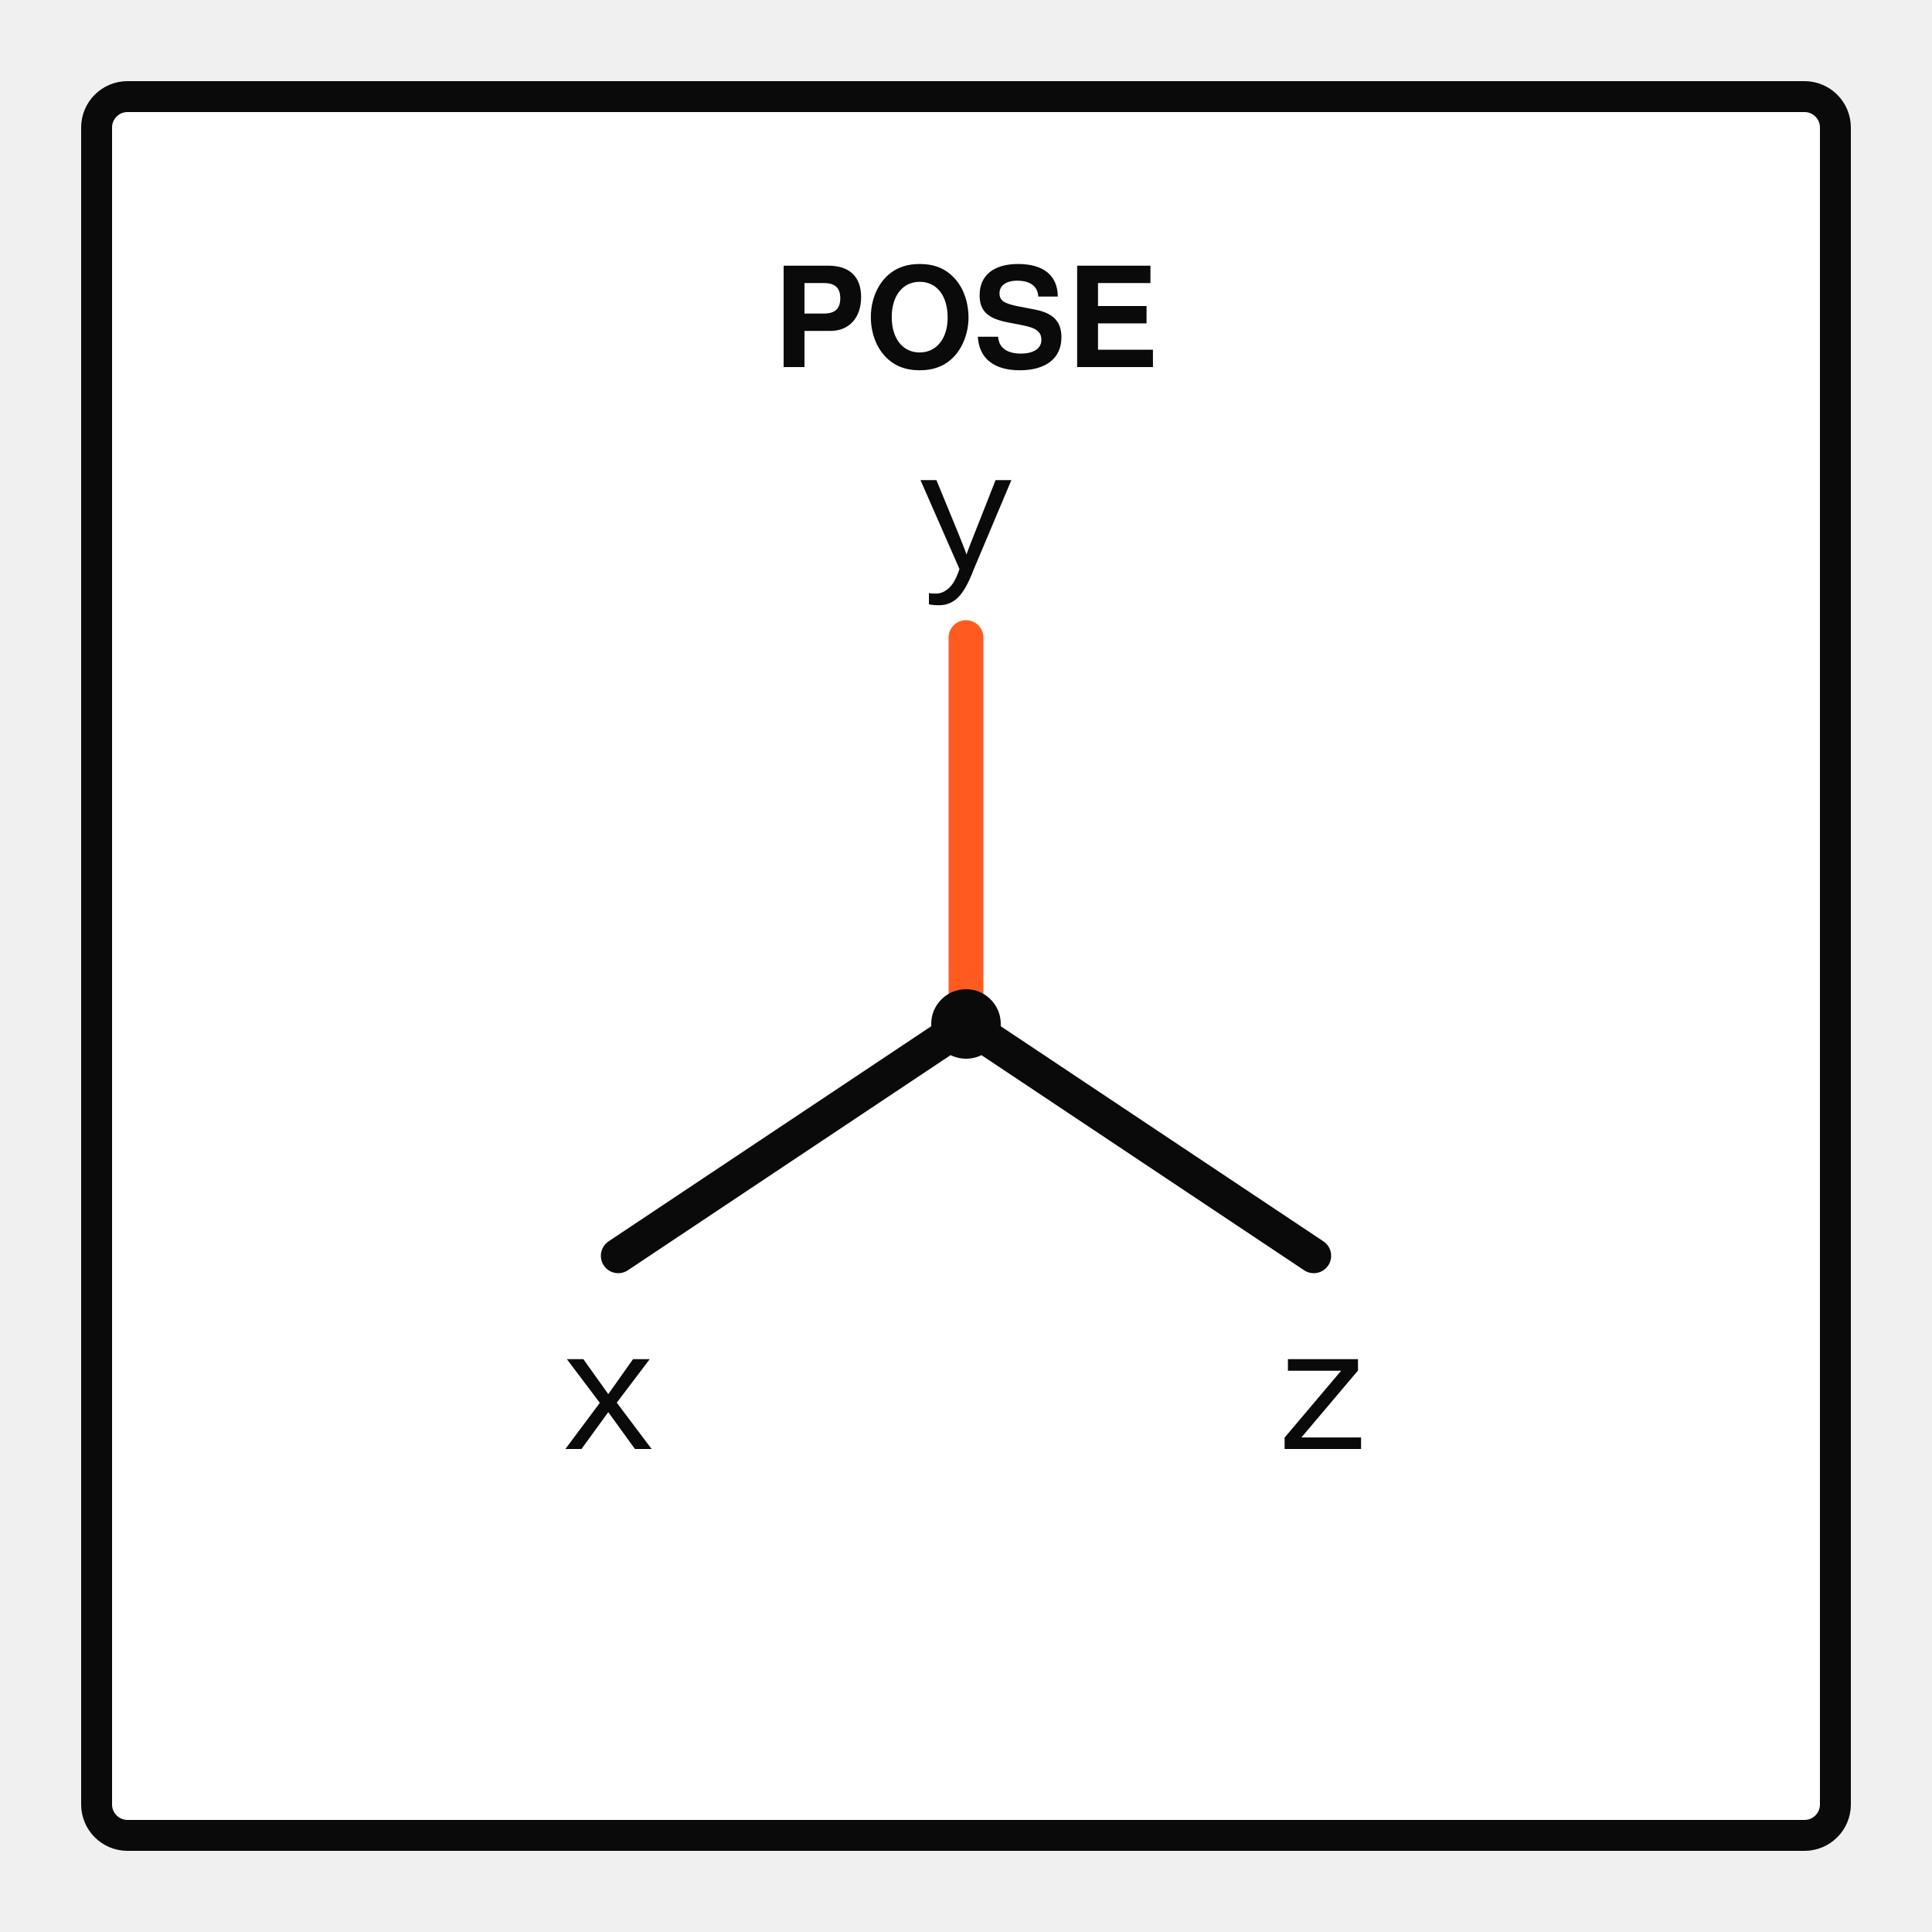
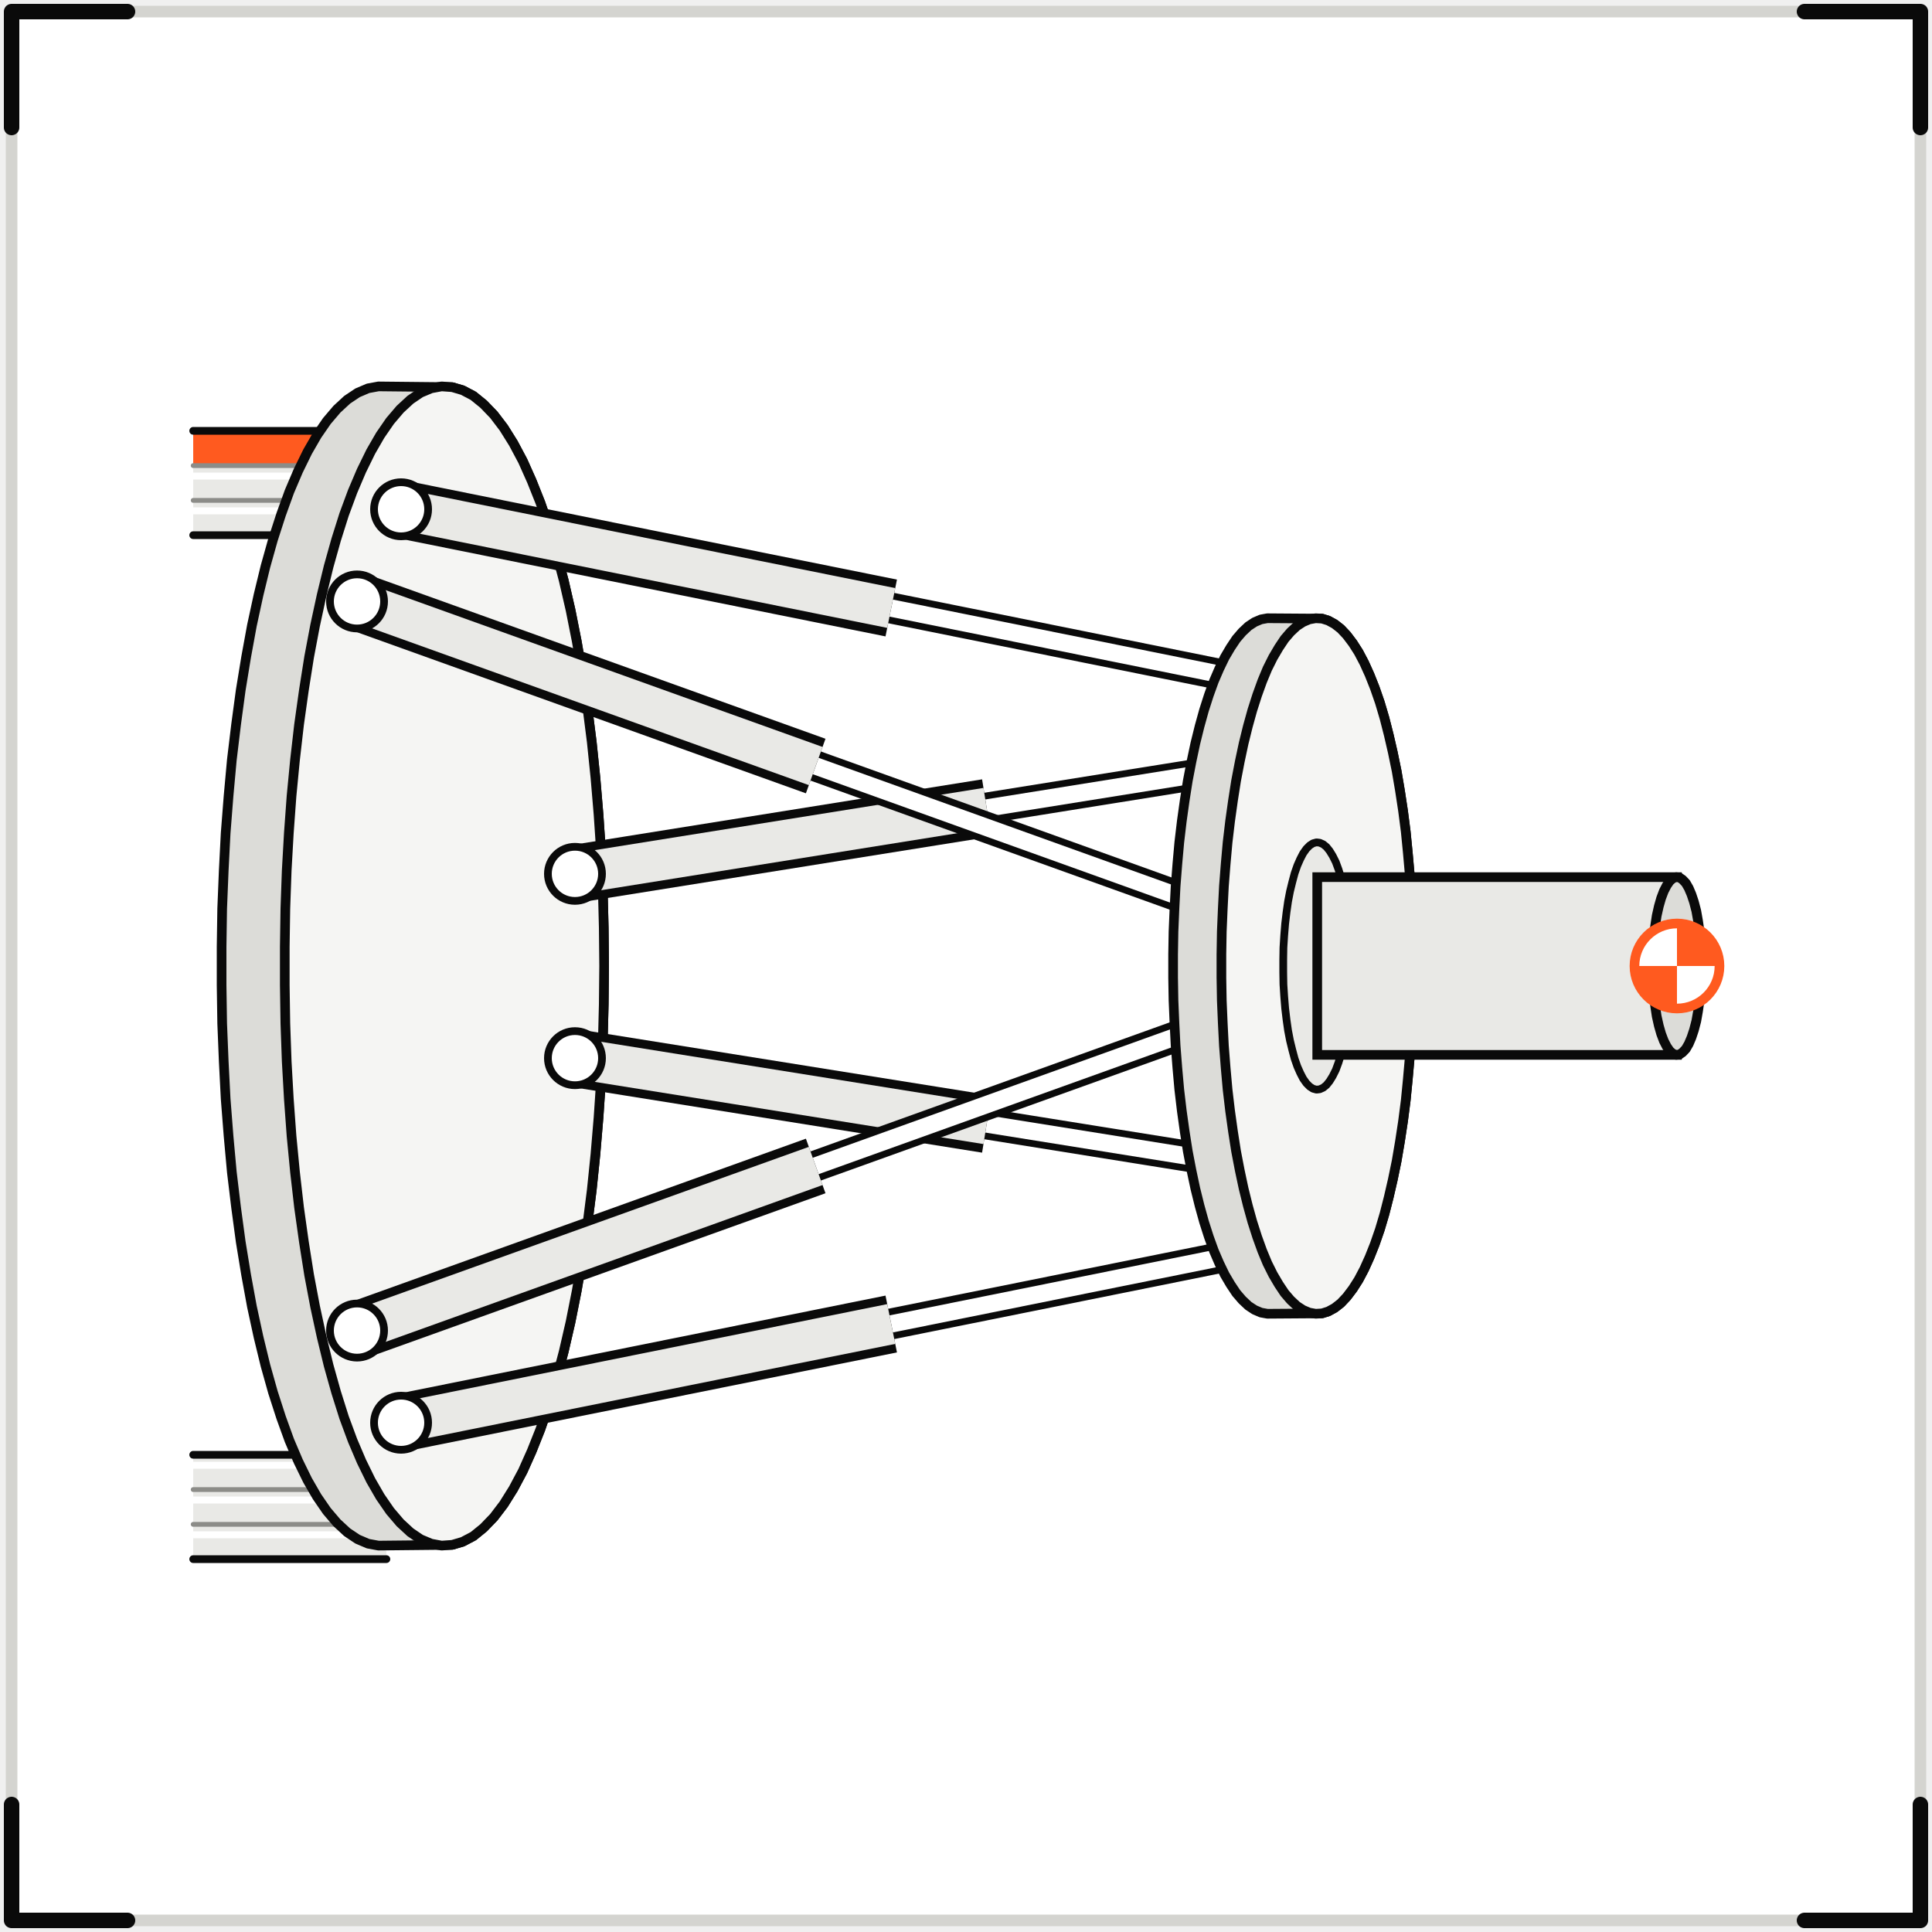
- <svg xmlns="http://www.w3.org/2000/svg" viewBox="0 0 1000 1000" width="1000" height="1000" role="img" aria-labelledby="title desc">
-   <rect x="50" y="50" width="900" height="900" rx="16" fill="#ffffff" stroke="#0a0a0a" stroke-width="16" />
-   <text x="500" y="190" text-anchor="middle" font-family="Helvetica, Arial, sans-serif" font-size="72" font-weight="600" fill="#0a0a0a">POSE</text>
-   <g fill="none" stroke="#0a0a0a" stroke-width="18" stroke-linecap="round" stroke-linejoin="round">
-     <path d="M 500 530 L 320 650 M 500 530 L 680 650" />
-     <path d="M 500 530 V 330" stroke="#ff5a1f" />
-     <circle cx="500" cy="530" r="18" fill="#0a0a0a" stroke="none" />
-     <g stroke="none" fill="#0a0a0a" font-family="'Courier New', monospace" font-size="88" text-anchor="middle">
-       <text x="315" y="750">x</text>
-       <text x="685" y="750">z</text>
-       <text x="500" y="295">y</text>
-     </g>
-   </g>
+ <svg xmlns="http://www.w3.org/2000/svg" viewBox="0 0 1000 1000" width="1000" height="1000" fill="none">
+   <rect x="6" y="6" width="988" height="988" fill="#ffffff" stroke="#d4d4d0" stroke-width="6" />
+   <path d="M6 66V6H66M934 6H994V66M994 934V994H934M66 994H6V934" fill="none" stroke="#0a0a0a" stroke-width="8" stroke-linecap="round" stroke-linejoin="round" />
+   <path d="M100 223 L200 223 L200 277 L100 277 Z" fill="#e9e9e6" stroke="none" stroke-width="0" stroke-linecap="round" stroke-linejoin="round" />
+   <path d="M100 223 L200 223 L200 241 L100 241 Z" fill="#ff5a1f" stroke="none" stroke-width="0" stroke-linecap="round" stroke-linejoin="round" />
+   <path d="M100 246.4 L200 246.4" fill="none" stroke="#ffffff" stroke-width="3.6" stroke-linecap="round" stroke-linejoin="round" />
+   <path d="M100 264.4 L200 264.4" fill="none" stroke="#ffffff" stroke-width="3.6" stroke-linecap="round" stroke-linejoin="round" />
+   <path d="M100 241 L200 241" fill="none" stroke="#8c8c88" stroke-width="2.5" stroke-linecap="round" stroke-linejoin="round" />
+   <path d="M100 259 L200 259" fill="none" stroke="#8c8c88" stroke-width="2.5" stroke-linecap="round" stroke-linejoin="round" />
+   <path d="M100 223 L200 223" fill="none" stroke="#0a0a0a" stroke-width="4" stroke-linecap="round" stroke-linejoin="round" />
+   <path d="M100 277 L200 277" fill="none" stroke="#0a0a0a" stroke-width="4" stroke-linecap="round" stroke-linejoin="round" />
+   <path d="M100 753 L200 753 L200 807 L100 807 Z" fill="#e9e9e6" stroke="none" stroke-width="0" stroke-linecap="round" stroke-linejoin="round" />
+   <path d="M100 758.4 L200 758.4" fill="none" stroke="#ffffff" stroke-width="3.6" stroke-linecap="round" stroke-linejoin="round" />
+   <path d="M100 776.4 L200 776.4" fill="none" stroke="#ffffff" stroke-width="3.6" stroke-linecap="round" stroke-linejoin="round" />
+   <path d="M100 794.4 L200 794.4" fill="none" stroke="#ffffff" stroke-width="3.6" stroke-linecap="round" stroke-linejoin="round" />
+   <path d="M100 771 L200 771" fill="none" stroke="#8c8c88" stroke-width="2.5" stroke-linecap="round" stroke-linejoin="round" />
+   <path d="M100 789 L200 789" fill="none" stroke="#8c8c88" stroke-width="2.5" stroke-linecap="round" stroke-linejoin="round" />
+   <path d="M100 753 L200 753" fill="none" stroke="#0a0a0a" stroke-width="4" stroke-linecap="round" stroke-linejoin="round" />
+   <path d="M100 807 L200 807" fill="none" stroke="#0a0a0a" stroke-width="4" stroke-linecap="round" stroke-linejoin="round" />
+   <path d="M195.9 200 L190.5 201 L185.1 203.3 L179.7 206.9 L174.4 211.8 L169.2 217.9 L164.1 225.3 L159.2 233.8 L154.4 243.6 L149.8 254.4 L145.5 266.3 L141.3 279.3 L137.4 293.2 L133.8 308 L130.4 323.7 L127.4 340.1 L124.6 357.2 L122.2 375 L120 393.3 L118.3 412 L116.8 431.2 L115.8 450.6 L115 470.3 L114.7 490.1 L114.7 509.9 L115 529.7 L115.8 549.4 L116.8 568.8 L118.3 588 L120 606.7 L122.2 625 L124.6 642.8 L127.4 659.9 L130.4 676.3 L133.8 692 L137.4 706.8 L141.3 720.7 L145.5 733.7 L149.8 745.6 L154.4 756.4 L159.2 766.2 L164.1 774.7 L169.2 782.1 L174.4 788.2 L179.7 793.1 L185.1 796.7 L190.5 799 L195.9 800 L234.1 799.6 L239.5 798 L245 795.1 L250.3 790.8 L255.6 785.3 L260.7 778.6 L265.7 770.6 L270.6 761.4 L275.2 751.1 L279.7 739.8 L284 727.3 L288 713.9 L291.8 699.5 L295.3 684.3 L298.5 668.2 L301.4 651.4 L304 634 L306.3 615.9 L308.2 597.4 L309.8 578.4 L311.1 559.1 L312 539.6 L312.5 519.8 L312.7 500 L312.7 500 L312.5 480.2 L312 460.4 L311.1 440.9 L309.8 421.6 L308.2 402.6 L306.3 384.1 L304 366 L301.4 348.6 L298.5 331.8 L295.3 315.7 L291.8 300.5 L288 286.1 L284 272.7 L279.7 260.2 L275.2 248.9 L270.6 238.6 L265.7 229.4 L260.7 221.4 L255.6 214.7 L250.3 209.2 L245 204.9 L239.5 202 L234.1 200.4 Z" fill="#dcdcd8" stroke="#0a0a0a" stroke-width="5" stroke-linecap="round" stroke-linejoin="round" />
+   <path d="M312.7 500 L312.5 519.8 L312 539.6 L311.1 559.1 L309.8 578.4 L308.2 597.4 L306.3 615.9 L304 634 L301.4 651.4 L298.5 668.2 L295.3 684.3 L291.8 699.5 L288 713.9 L284 727.3 L279.7 739.8 L275.2 751.1 L270.6 761.4 L265.7 770.6 L260.7 778.6 L255.6 785.3 L250.3 790.8 L245 795.1 L239.5 798 L234.1 799.6 L228.6 800 L223.2 799 L217.7 796.7 L212.4 793.1 L207.1 788.2 L201.9 782.1 L196.8 774.7 L191.9 766.2 L187.1 756.4 L182.5 745.6 L178.1 733.7 L174 720.7 L170.1 706.8 L166.5 692 L163.1 676.3 L160 659.9 L157.3 642.8 L154.8 625 L152.7 606.7 L150.9 588 L149.5 568.8 L148.4 549.4 L147.7 529.7 L147.4 509.9 L147.4 490.1 L147.7 470.3 L148.4 450.6 L149.5 431.2 L150.9 412 L152.7 393.3 L154.8 375 L157.3 357.2 L160 340.1 L163.1 323.7 L166.5 308 L170.1 293.2 L174 279.3 L178.1 266.3 L182.5 254.4 L187.1 243.6 L191.9 233.8 L196.8 225.3 L201.9 217.9 L207.1 211.8 L212.4 206.9 L217.7 203.3 L223.2 201 L228.6 200 L234.1 200.4 L239.5 202 L245 204.9 L250.3 209.2 L255.6 214.7 L260.7 221.4 L265.7 229.4 L270.6 238.6 L275.2 248.9 L279.7 260.2 L284 272.7 L288 286.1 L291.8 300.5 L295.3 315.7 L298.5 331.8 L301.4 348.6 L304 366 L306.3 384.1 L308.2 402.6 L309.8 421.6 L311.1 440.9 L312 460.4 L312.5 480.2 L312.7 500 Z" fill="#f5f5f3" stroke="#0a0a0a" stroke-width="5" stroke-linecap="round" stroke-linejoin="round" />
+   <line x1="479.7" y1="423.2" x2="685" y2="390.3" stroke="#0a0a0a" stroke-width="16" stroke-linecap="round" />
+   <line x1="479.7" y1="423.2" x2="685" y2="390.3" stroke="#ffffff" stroke-width="9" stroke-linecap="round" />
+   <line x1="297.6" y1="452.3" x2="510.7" y2="418.2" stroke="#0a0a0a" stroke-width="30" stroke-linecap="butt" />
+   <line x1="297.6" y1="452.3" x2="510.7" y2="418.2" stroke="#e9e9e6" stroke-width="21" stroke-linecap="butt" />
+   <circle cx="297.6" cy="452.3" r="14" fill="#ffffff" stroke="#0a0a0a" stroke-width="4" />
+   <line x1="479.7" y1="576.8" x2="685" y2="609.7" stroke="#0a0a0a" stroke-width="16" stroke-linecap="round" />
+   <line x1="479.7" y1="576.8" x2="685" y2="609.7" stroke="#ffffff" stroke-width="9" stroke-linecap="round" />
+   <line x1="297.6" y1="547.7" x2="510.7" y2="581.8" stroke="#0a0a0a" stroke-width="30" stroke-linecap="butt" />
+   <line x1="297.6" y1="547.7" x2="510.7" y2="581.8" stroke="#e9e9e6" stroke-width="21" stroke-linecap="butt" />
+   <circle cx="297.6" cy="547.7" r="14" fill="#ffffff" stroke="#0a0a0a" stroke-width="4" />
+   <line x1="424.4" y1="692.7" x2="668.9" y2="643.4" stroke="#0a0a0a" stroke-width="16" stroke-linecap="round" />
+   <line x1="424.4" y1="692.7" x2="668.9" y2="643.4" stroke="#ffffff" stroke-width="9" stroke-linecap="round" />
+   <line x1="207.6" y1="736.4" x2="461.3" y2="685.3" stroke="#0a0a0a" stroke-width="30" stroke-linecap="butt" />
+   <line x1="207.6" y1="736.4" x2="461.3" y2="685.3" stroke="#e9e9e6" stroke-width="21" stroke-linecap="butt" />
+   <circle cx="207.6" cy="736.4" r="14" fill="#ffffff" stroke="#0a0a0a" stroke-width="4" />
+   <line x1="424.4" y1="307.3" x2="668.9" y2="356.6" stroke="#0a0a0a" stroke-width="16" stroke-linecap="round" />
+   <line x1="424.4" y1="307.3" x2="668.9" y2="356.6" stroke="#ffffff" stroke-width="9" stroke-linecap="round" />
+   <line x1="207.6" y1="263.6" x2="461.3" y2="314.7" stroke="#0a0a0a" stroke-width="30" stroke-linecap="butt" />
+   <line x1="207.6" y1="263.6" x2="461.3" y2="314.7" stroke="#e9e9e6" stroke-width="21" stroke-linecap="butt" />
+   <circle cx="207.6" cy="263.6" r="14" fill="#ffffff" stroke="#0a0a0a" stroke-width="4" />
+   <line x1="387.7" y1="615.9" x2="616.5" y2="533.7" stroke="#0a0a0a" stroke-width="16" stroke-linecap="round" />
+   <line x1="387.7" y1="615.9" x2="616.5" y2="533.7" stroke="#ffffff" stroke-width="9" stroke-linecap="round" />
+   <line x1="184.8" y1="688.7" x2="422.2" y2="603.5" stroke="#0a0a0a" stroke-width="30" stroke-linecap="butt" />
+   <line x1="184.8" y1="688.7" x2="422.2" y2="603.5" stroke="#e9e9e6" stroke-width="21" stroke-linecap="butt" />
+   <circle cx="184.8" cy="688.7" r="14" fill="#ffffff" stroke="#0a0a0a" stroke-width="4" />
+   <line x1="387.7" y1="384.1" x2="616.5" y2="466.3" stroke="#0a0a0a" stroke-width="16" stroke-linecap="round" />
+   <line x1="387.7" y1="384.1" x2="616.5" y2="466.3" stroke="#ffffff" stroke-width="9" stroke-linecap="round" />
+   <line x1="184.8" y1="311.3" x2="422.2" y2="396.5" stroke="#0a0a0a" stroke-width="30" stroke-linecap="butt" />
+   <line x1="184.8" y1="311.3" x2="422.2" y2="396.5" stroke="#e9e9e6" stroke-width="21" stroke-linecap="butt" />
+   <circle cx="184.8" cy="311.3" r="14" fill="#ffffff" stroke="#0a0a0a" stroke-width="4" />
+   <path d="M656 320 L652.7 320.6 L649.4 322 L646.2 324.1 L643 327.1 L639.9 330.7 L636.9 335.2 L633.9 340.3 L631.1 346.1 L628.3 352.6 L625.7 359.8 L623.2 367.6 L620.9 375.9 L618.7 384.8 L616.7 394.2 L614.8 404.1 L613.2 414.3 L611.7 425 L610.4 436 L609.4 447.2 L608.5 458.7 L607.9 470.4 L607.4 482.2 L607.2 494 L607.2 506 L607.4 517.8 L607.9 529.6 L608.5 541.3 L609.4 552.8 L610.4 564 L611.7 575 L613.2 585.7 L614.8 595.9 L616.7 605.8 L618.7 615.2 L620.9 624.1 L623.2 632.4 L625.7 640.2 L628.3 647.4 L631.1 653.9 L633.9 659.7 L636.9 664.8 L639.9 669.3 L643 672.9 L646.2 675.9 L649.4 678 L652.7 679.4 L656 680 L684.3 679.8 L687.5 678.8 L690.8 677 L694 674.5 L697.1 671.2 L700.2 667.1 L703.2 662.4 L706.1 656.9 L708.9 650.7 L711.6 643.9 L714.2 636.4 L716.6 628.3 L718.8 619.7 L720.9 610.6 L722.9 600.9 L724.6 590.9 L726.2 580.4 L727.6 569.6 L728.7 558.4 L729.7 547.1 L730.4 535.5 L731 523.7 L731.3 511.9 L731.4 500 L731.4 500 L731.3 488.1 L731 476.3 L730.4 464.5 L729.7 452.9 L728.7 441.6 L727.6 430.4 L726.2 419.6 L724.6 409.1 L722.9 399.1 L720.9 389.4 L718.8 380.3 L716.6 371.7 L714.2 363.6 L711.6 356.1 L708.9 349.3 L706.1 343.1 L703.2 337.6 L700.2 332.9 L697.1 328.8 L694 325.5 L690.8 323 L687.5 321.2 L684.3 320.2 Z" fill="#dcdcd8" stroke="#0a0a0a" stroke-width="5" stroke-linecap="round" stroke-linejoin="round" />
+   <path d="M731.4 500 L731.3 511.9 L731 523.7 L730.4 535.5 L729.7 547.1 L728.7 558.4 L727.6 569.6 L726.2 580.4 L724.6 590.9 L722.9 600.9 L720.9 610.6 L718.8 619.7 L716.6 628.3 L714.2 636.4 L711.6 643.9 L708.9 650.7 L706.1 656.9 L703.2 662.4 L700.2 667.1 L697.1 671.2 L694 674.5 L690.8 677 L687.5 678.8 L684.3 679.8 L681 680 L677.7 679.4 L674.4 678 L671.2 675.9 L668 672.9 L664.9 669.3 L661.9 664.8 L658.9 659.7 L656 653.9 L653.3 647.4 L650.7 640.2 L648.2 632.4 L645.9 624.1 L643.7 615.2 L641.7 605.8 L639.8 595.9 L638.2 585.7 L636.7 575 L635.4 564 L634.4 552.8 L633.5 541.3 L632.9 529.6 L632.4 517.8 L632.2 506 L632.2 494 L632.4 482.2 L632.9 470.4 L633.5 458.7 L634.4 447.2 L635.4 436 L636.7 425 L638.2 414.3 L639.8 404.1 L641.7 394.2 L643.7 384.8 L645.9 375.9 L648.2 367.6 L650.7 359.8 L653.3 352.6 L656 346.1 L658.9 340.3 L661.9 335.2 L664.9 330.7 L668 327.1 L671.2 324.1 L674.4 322 L677.7 320.6 L681 320 L684.3 320.2 L687.5 321.2 L690.8 323 L694 325.5 L697.1 328.8 L700.2 332.9 L703.2 337.6 L706.1 343.1 L708.9 349.3 L711.6 356.1 L714.2 363.6 L716.6 371.7 L718.8 380.3 L720.9 389.4 L722.9 399.1 L724.6 409.1 L726.2 419.6 L727.6 430.4 L728.7 441.6 L729.7 452.9 L730.4 464.5 L731 476.3 L731.3 488.1 L731.4 500 Z" fill="#f5f5f3" stroke="#0a0a0a" stroke-width="5" stroke-linecap="round" stroke-linejoin="round" />
+   <path d="M699.4 500 L699.3 506.4 L699.1 512.7 L698.7 518.9 L698 524.9 L697.3 530.6 L696.4 536.1 L695.3 541.1 L694.1 545.8 L692.8 550 L691.4 553.8 L689.8 557 L688.2 559.6 L686.6 561.6 L684.9 563 L683.1 563.8 L681.4 564 L679.6 563.5 L677.9 562.4 L676.2 560.7 L674.5 558.3 L673 555.4 L671.5 552 L670.1 548 L668.9 543.5 L667.7 538.6 L666.7 533.4 L665.9 527.8 L665.2 521.9 L664.7 515.8 L664.3 509.5 L664.2 503.2 L664.2 496.8 L664.3 490.5 L664.7 484.2 L665.2 478.1 L665.9 472.2 L666.7 466.6 L667.7 461.4 L668.9 456.5 L670.1 452 L671.5 448 L673 444.6 L674.5 441.7 L676.2 439.3 L677.9 437.6 L679.6 436.5 L681.4 436 L683.1 436.2 L684.9 437 L686.6 438.4 L688.2 440.4 L689.8 443 L691.4 446.2 L692.8 450 L694.1 454.2 L695.3 458.9 L696.4 463.9 L697.3 469.4 L698 475.1 L698.7 481.1 L699.1 487.3 L699.3 493.6 L699.4 500 Z" fill="#e9e9e6" stroke="#0a0a0a" stroke-width="4" stroke-linecap="round" stroke-linejoin="round" />
+   <rect x="681.8" y="454" width="186.2" height="92" rx="0" fill="#e9e9e6" stroke="#0a0a0a" stroke-width="5" />
+   <path d="M880.7 500 L880.6 506.1 L880.2 512.2 L879.7 518 L878.9 523.4 L878 528.5 L876.8 533.1 L875.5 537 L874.1 540.3 L872.6 542.9 L870.9 544.7 L869.3 545.8 L867.6 546 L865.9 545.4 L864.2 543.9 L862.7 541.7 L861.2 538.8 L859.8 535.1 L858.6 530.9 L857.5 526 L856.7 520.7 L856 515.1 L855.6 509.2 L855.3 503.1 L855.3 496.9 L855.6 490.8 L856 484.9 L856.7 479.3 L857.5 474 L858.6 469.1 L859.8 464.9 L861.2 461.2 L862.7 458.3 L864.2 456.1 L865.9 454.6 L867.6 454 L869.3 454.2 L870.9 455.3 L872.6 457.1 L874.1 459.7 L875.5 463 L876.8 466.9 L878 471.5 L878.9 476.6 L879.7 482 L880.2 487.8 L880.6 493.9 L880.7 500 Z" fill="#dcdcd8" stroke="#0a0a0a" stroke-width="5" stroke-linecap="round" stroke-linejoin="round" />
+   <circle cx="868" cy="500" r="22" fill="#ffffff" stroke="#ff5a1f" stroke-width="5" />
+   <path d="M868 500 L890 500 A22 22 0 0 0 868 478 Z" fill="#ff5a1f" />
+   <path d="M868 500 L846 500 A22 22 0 0 0 868 522 Z" fill="#ff5a1f" />
</svg>
